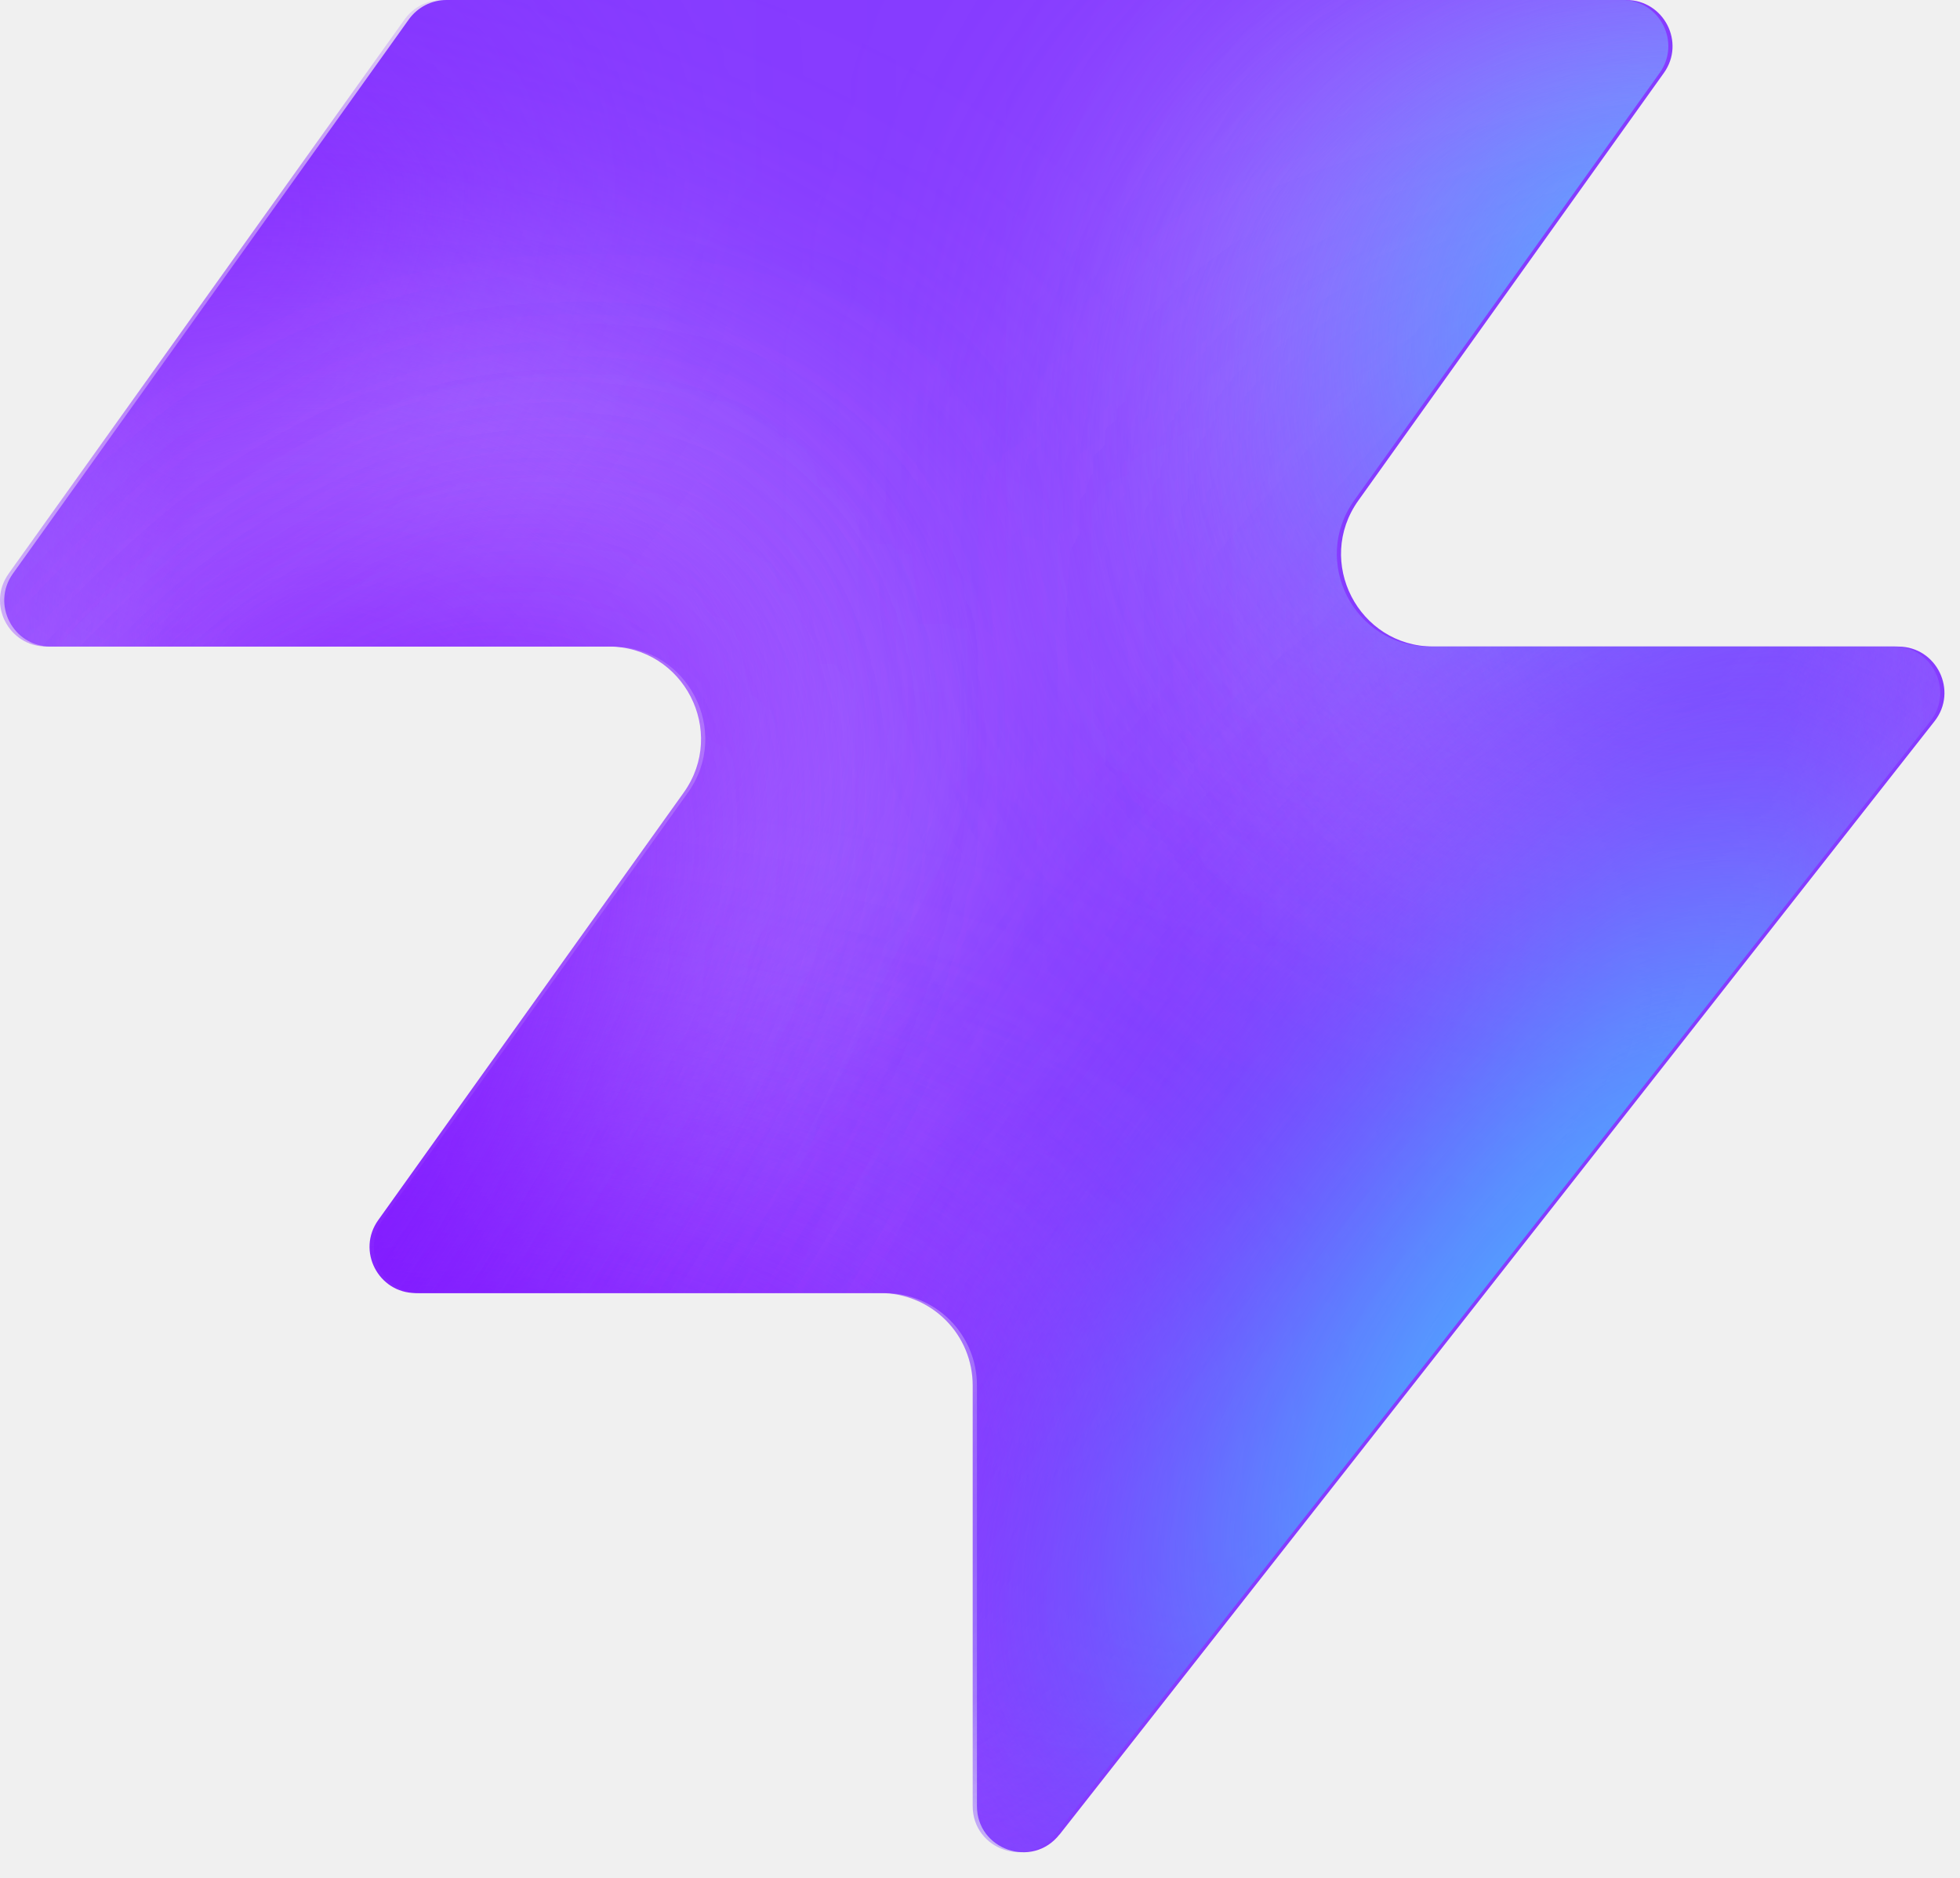
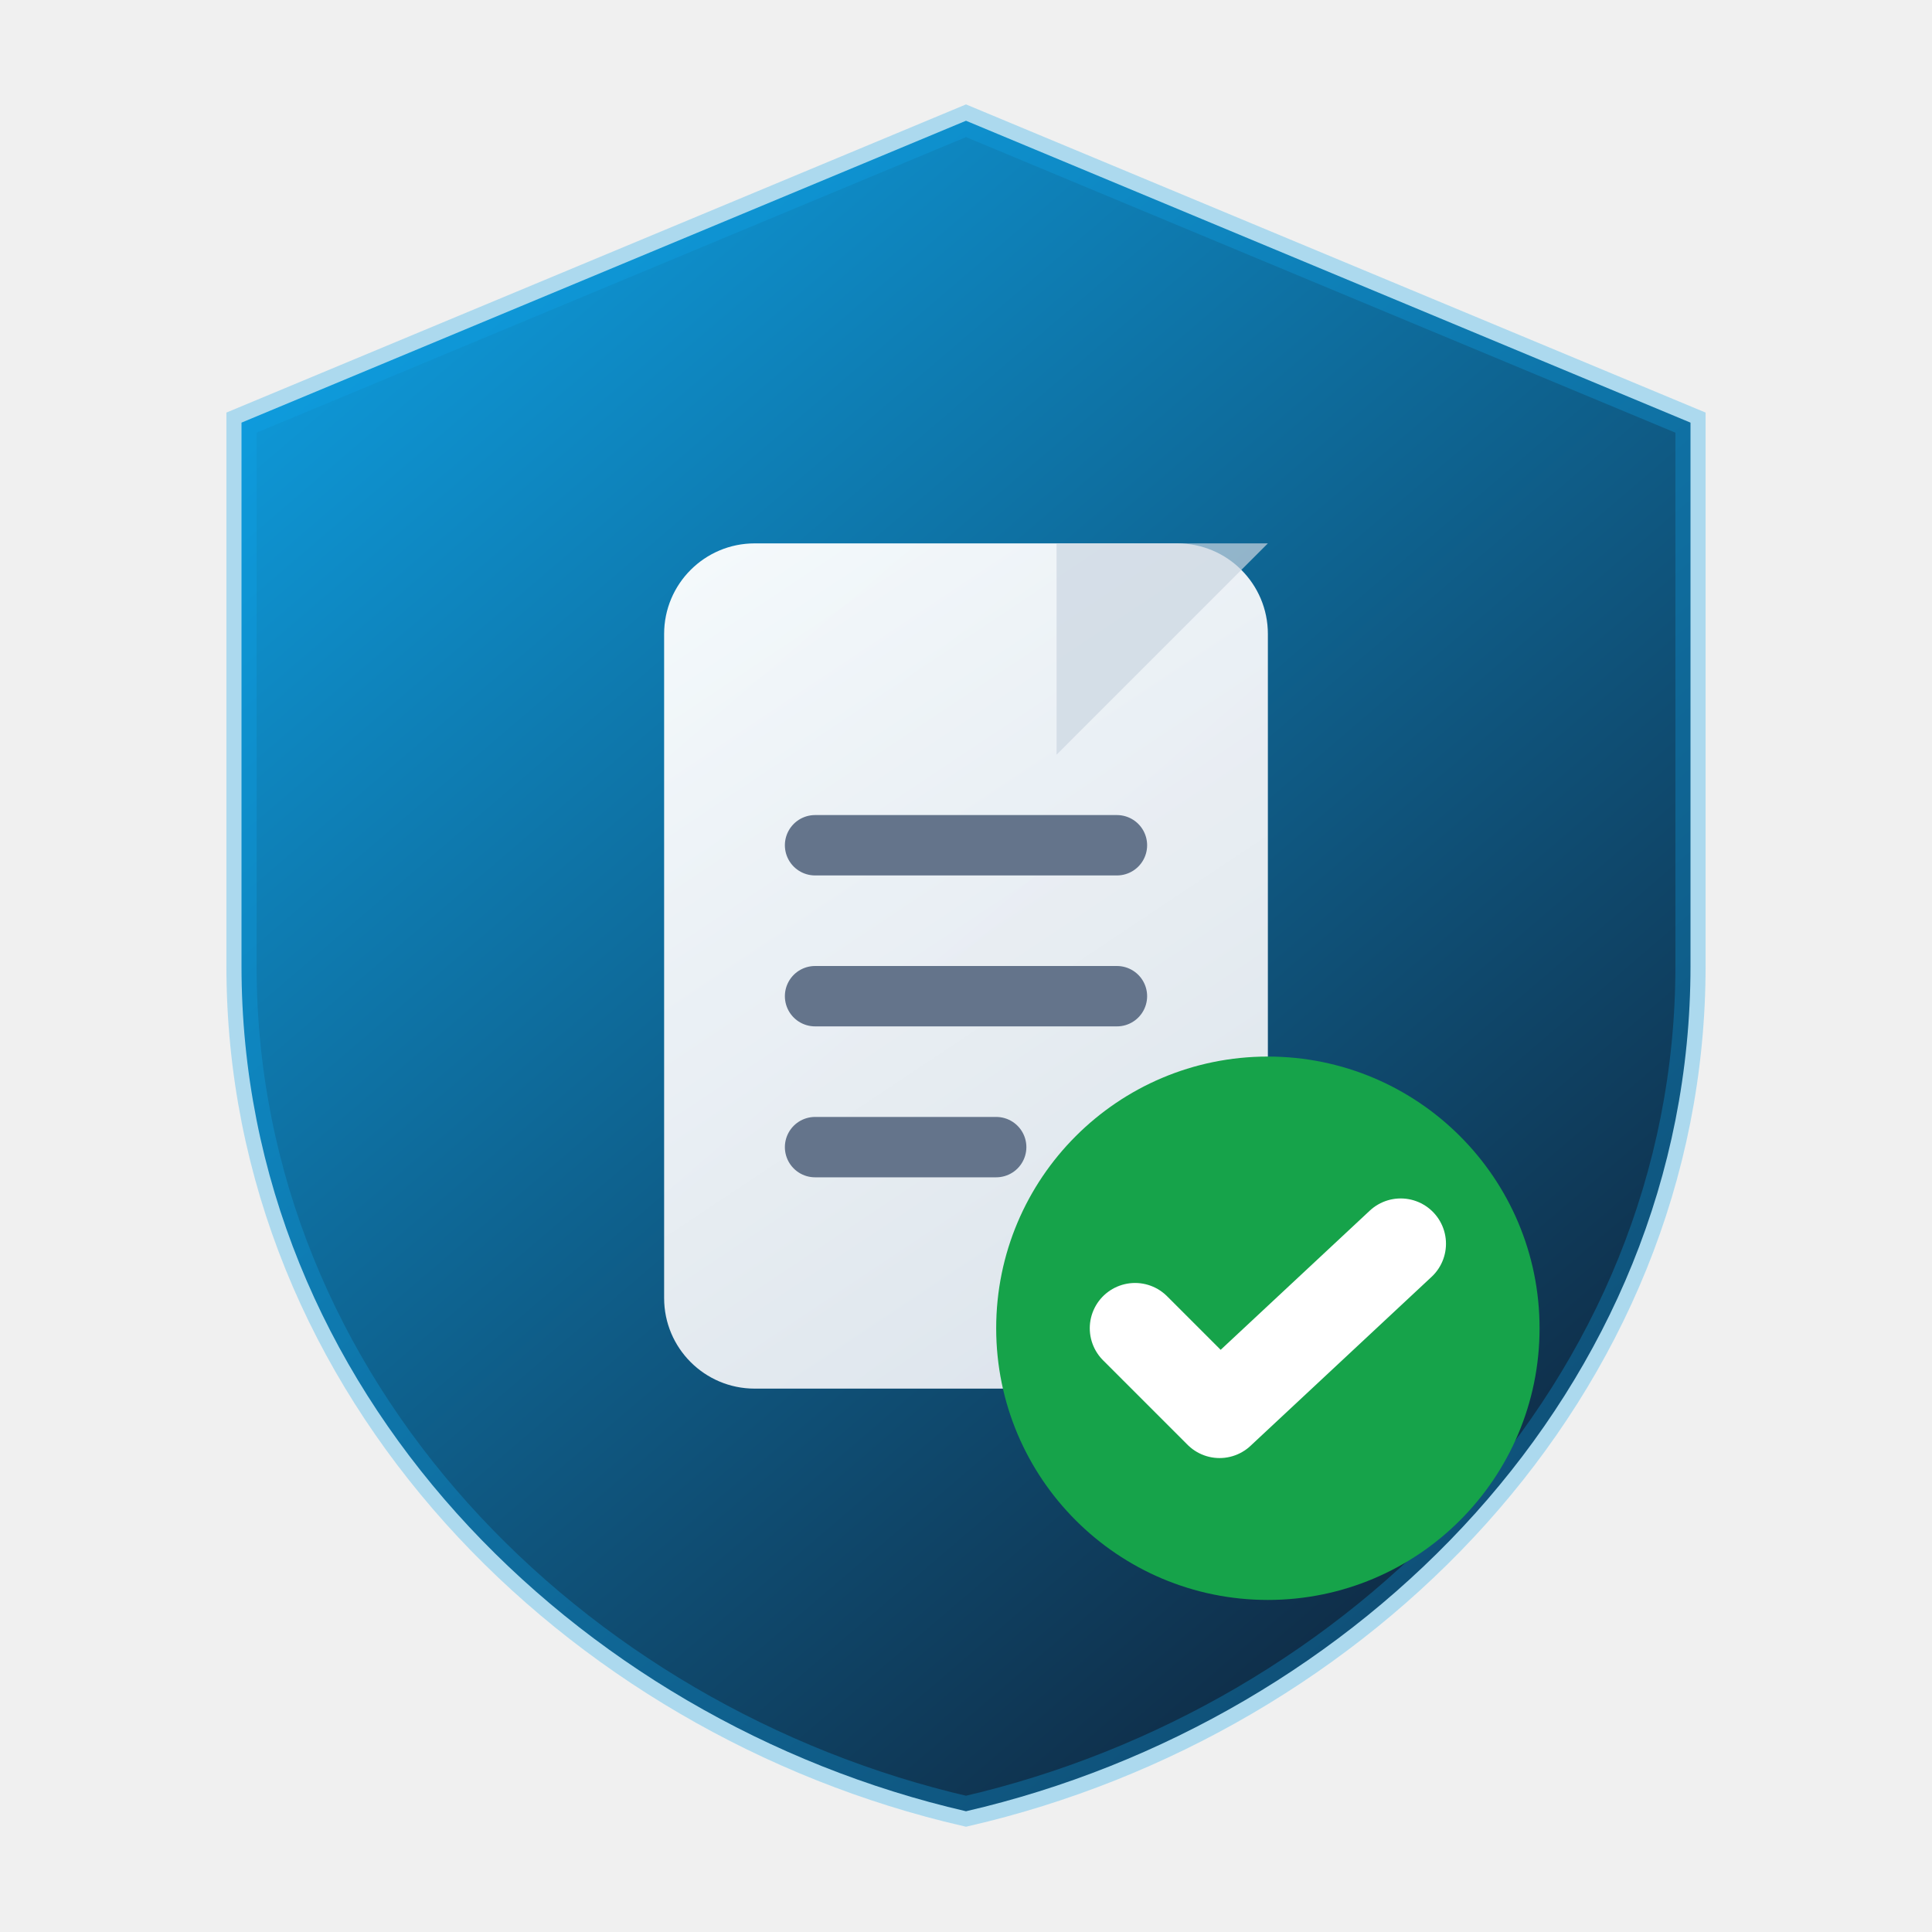
- <svg xmlns="http://www.w3.org/2000/svg" width="48" height="46" fill="none" viewBox="0 0 48 46">
-   <path fill="#863bff" d="M25.946 44.938c-.664.845-2.021.375-2.021-.698V33.937a2.26 2.26 0 0 0-2.262-2.262H10.287c-.92 0-1.456-1.04-.92-1.788l7.48-10.471c1.07-1.497 0-3.578-1.842-3.578H1.237c-.92 0-1.456-1.04-.92-1.788L10.013.474c.214-.297.556-.474.92-.474h28.894c.92 0 1.456 1.04.92 1.788l-7.48 10.471c-1.07 1.498 0 3.579 1.842 3.579h11.377c.943 0 1.473 1.088.89 1.83L25.947 44.94z" style="fill:#863bff;fill:color(display-p3 .525 .23 1);fill-opacity:1" />
-   <mask id="a" width="48" height="46" x="0" y="0" maskUnits="userSpaceOnUse" style="mask-type:alpha">
-     <path fill="#000" d="M25.842 44.938c-.664.844-2.021.375-2.021-.698V33.937a2.26 2.26 0 0 0-2.262-2.262H10.183c-.92 0-1.456-1.04-.92-1.788l7.48-10.471c1.07-1.498 0-3.579-1.842-3.579H1.133c-.92 0-1.456-1.04-.92-1.787L9.91.473c.214-.297.556-.474.92-.474h28.894c.92 0 1.456 1.04.92 1.788l-7.48 10.471c-1.07 1.498 0 3.578 1.842 3.578h11.377c.943 0 1.473 1.088.89 1.832L25.843 44.94z" style="fill:#000;fill-opacity:1" />
-   </mask>
-   <g mask="url(#a)">
-     <g filter="url(#b)">
-       <ellipse cx="5.508" cy="14.704" fill="#ede6ff" rx="5.508" ry="14.704" style="fill:#ede6ff;fill:color(display-p3 .927 .903 1);fill-opacity:1" transform="matrix(.00324 1 1 -.00324 -4.47 31.516)" />
-     </g>
-     <g filter="url(#c)">
-       <ellipse cx="10.399" cy="29.851" fill="#ede6ff" rx="10.399" ry="29.851" style="fill:#ede6ff;fill:color(display-p3 .927 .903 1);fill-opacity:1" transform="matrix(.00324 1 1 -.00324 -39.328 7.883)" />
-     </g>
-     <g filter="url(#d)">
-       <ellipse cx="5.508" cy="30.487" fill="#7e14ff" rx="5.508" ry="30.487" style="fill:#7e14ff;fill:color(display-p3 .492 .077 1);fill-opacity:1" transform="rotate(89.814 -25.913 -14.639)scale(1 -1)" />
-     </g>
-     <g filter="url(#e)">
-       <ellipse cx="5.508" cy="30.599" fill="#7e14ff" rx="5.508" ry="30.599" style="fill:#7e14ff;fill:color(display-p3 .492 .077 1);fill-opacity:1" transform="rotate(89.814 -32.644 -3.334)scale(1 -1)" />
-     </g>
-     <g filter="url(#f)">
-       <ellipse cx="5.508" cy="30.599" fill="#7e14ff" rx="5.508" ry="30.599" style="fill:#7e14ff;fill:color(display-p3 .492 .077 1);fill-opacity:1" transform="matrix(.00324 1 1 -.00324 -34.34 30.47)" />
-     </g>
-     <g filter="url(#g)">
-       <ellipse cx="14.072" cy="22.078" fill="#ede6ff" rx="14.072" ry="22.078" style="fill:#ede6ff;fill:color(display-p3 .927 .903 1);fill-opacity:1" transform="rotate(93.35 24.506 48.493)scale(-1 1)" />
-     </g>
-     <g filter="url(#h)">
-       <ellipse cx="3.47" cy="21.501" fill="#7e14ff" rx="3.47" ry="21.501" style="fill:#7e14ff;fill:color(display-p3 .492 .077 1);fill-opacity:1" transform="rotate(89.009 28.708 47.59)scale(-1 1)" />
-     </g>
-     <g filter="url(#i)">
-       <ellipse cx="3.47" cy="21.501" fill="#7e14ff" rx="3.47" ry="21.501" style="fill:#7e14ff;fill:color(display-p3 .492 .077 1);fill-opacity:1" transform="rotate(89.009 28.708 47.59)scale(-1 1)" />
-     </g>
-     <g filter="url(#j)">
-       <ellipse cx=".387" cy="8.972" fill="#7e14ff" rx="4.407" ry="29.108" style="fill:#7e14ff;fill:color(display-p3 .492 .077 1);fill-opacity:1" transform="rotate(39.51 .387 8.972)" />
-     </g>
-     <g filter="url(#k)">
-       <ellipse cx="47.523" cy="-6.092" fill="#7e14ff" rx="4.407" ry="29.108" style="fill:#7e14ff;fill:color(display-p3 .492 .077 1);fill-opacity:1" transform="rotate(37.892 47.523 -6.092)" />
-     </g>
-     <g filter="url(#l)">
-       <ellipse cx="41.412" cy="6.333" fill="#47bfff" rx="5.971" ry="9.665" style="fill:#47bfff;fill:color(display-p3 .28 .748 1);fill-opacity:1" transform="rotate(37.892 41.412 6.333)" />
-     </g>
-     <g filter="url(#m)">
-       <ellipse cx="-1.879" cy="38.332" fill="#7e14ff" rx="4.407" ry="29.108" style="fill:#7e14ff;fill:color(display-p3 .492 .077 1);fill-opacity:1" transform="rotate(37.892 -1.88 38.332)" />
-     </g>
-     <g filter="url(#n)">
-       <ellipse cx="-1.879" cy="38.332" fill="#7e14ff" rx="4.407" ry="29.108" style="fill:#7e14ff;fill:color(display-p3 .492 .077 1);fill-opacity:1" transform="rotate(37.892 -1.88 38.332)" />
-     </g>
-     <g filter="url(#o)">
-       <ellipse cx="35.651" cy="29.907" fill="#7e14ff" rx="4.407" ry="29.108" style="fill:#7e14ff;fill:color(display-p3 .492 .077 1);fill-opacity:1" transform="rotate(37.892 35.651 29.907)" />
-     </g>
-     <g filter="url(#p)">
-       <ellipse cx="38.418" cy="32.4" fill="#47bfff" rx="5.971" ry="15.297" style="fill:#47bfff;fill:color(display-p3 .28 .748 1);fill-opacity:1" transform="rotate(37.892 38.418 32.4)" />
-     </g>
-   </g>
+ <svg xmlns="http://www.w3.org/2000/svg" width="32" height="32" viewBox="0 0 32 32" fill="none">
  <defs>
-     <filter id="b" width="60.045" height="41.654" x="-19.77" y="16.149" color-interpolation-filters="sRGB" filterUnits="userSpaceOnUse">
-       <feFlood flood-opacity="0" result="BackgroundImageFix" />
-       <feBlend in="SourceGraphic" in2="BackgroundImageFix" result="shape" />
-       <feGaussianBlur result="effect1_foregroundBlur_2002_17158" stdDeviation="7.659" />
-     </filter>
-     <filter id="c" width="90.34" height="51.437" x="-54.613" y="-7.533" color-interpolation-filters="sRGB" filterUnits="userSpaceOnUse">
-       <feFlood flood-opacity="0" result="BackgroundImageFix" />
-       <feBlend in="SourceGraphic" in2="BackgroundImageFix" result="shape" />
-       <feGaussianBlur result="effect1_foregroundBlur_2002_17158" stdDeviation="7.659" />
-     </filter>
-     <filter id="d" width="79.355" height="29.4" x="-49.64" y="2.03" color-interpolation-filters="sRGB" filterUnits="userSpaceOnUse">
-       <feFlood flood-opacity="0" result="BackgroundImageFix" />
-       <feBlend in="SourceGraphic" in2="BackgroundImageFix" result="shape" />
-       <feGaussianBlur result="effect1_foregroundBlur_2002_17158" stdDeviation="4.596" />
-     </filter>
-     <filter id="e" width="79.579" height="29.4" x="-45.045" y="20.029" color-interpolation-filters="sRGB" filterUnits="userSpaceOnUse">
-       <feFlood flood-opacity="0" result="BackgroundImageFix" />
-       <feBlend in="SourceGraphic" in2="BackgroundImageFix" result="shape" />
-       <feGaussianBlur result="effect1_foregroundBlur_2002_17158" stdDeviation="4.596" />
-     </filter>
-     <filter id="f" width="79.579" height="29.4" x="-43.513" y="21.178" color-interpolation-filters="sRGB" filterUnits="userSpaceOnUse">
-       <feFlood flood-opacity="0" result="BackgroundImageFix" />
-       <feBlend in="SourceGraphic" in2="BackgroundImageFix" result="shape" />
-       <feGaussianBlur result="effect1_foregroundBlur_2002_17158" stdDeviation="4.596" />
-     </filter>
-     <filter id="g" width="74.749" height="58.852" x="15.756" y="-17.901" color-interpolation-filters="sRGB" filterUnits="userSpaceOnUse">
-       <feFlood flood-opacity="0" result="BackgroundImageFix" />
-       <feBlend in="SourceGraphic" in2="BackgroundImageFix" result="shape" />
-       <feGaussianBlur result="effect1_foregroundBlur_2002_17158" stdDeviation="7.659" />
-     </filter>
-     <filter id="h" width="61.377" height="25.362" x="23.548" y="2.284" color-interpolation-filters="sRGB" filterUnits="userSpaceOnUse">
-       <feFlood flood-opacity="0" result="BackgroundImageFix" />
-       <feBlend in="SourceGraphic" in2="BackgroundImageFix" result="shape" />
-       <feGaussianBlur result="effect1_foregroundBlur_2002_17158" stdDeviation="4.596" />
-     </filter>
-     <filter id="i" width="61.377" height="25.362" x="23.548" y="2.284" color-interpolation-filters="sRGB" filterUnits="userSpaceOnUse">
-       <feFlood flood-opacity="0" result="BackgroundImageFix" />
-       <feBlend in="SourceGraphic" in2="BackgroundImageFix" result="shape" />
-       <feGaussianBlur result="effect1_foregroundBlur_2002_17158" stdDeviation="4.596" />
-     </filter>
-     <filter id="j" width="56.045" height="63.649" x="-27.636" y="-22.853" color-interpolation-filters="sRGB" filterUnits="userSpaceOnUse">
-       <feFlood flood-opacity="0" result="BackgroundImageFix" />
-       <feBlend in="SourceGraphic" in2="BackgroundImageFix" result="shape" />
-       <feGaussianBlur result="effect1_foregroundBlur_2002_17158" stdDeviation="4.596" />
-     </filter>
-     <filter id="k" width="54.814" height="64.646" x="20.116" y="-38.415" color-interpolation-filters="sRGB" filterUnits="userSpaceOnUse">
-       <feFlood flood-opacity="0" result="BackgroundImageFix" />
-       <feBlend in="SourceGraphic" in2="BackgroundImageFix" result="shape" />
-       <feGaussianBlur result="effect1_foregroundBlur_2002_17158" stdDeviation="4.596" />
-     </filter>
-     <filter id="l" width="33.541" height="35.313" x="24.641" y="-11.323" color-interpolation-filters="sRGB" filterUnits="userSpaceOnUse">
-       <feFlood flood-opacity="0" result="BackgroundImageFix" />
-       <feBlend in="SourceGraphic" in2="BackgroundImageFix" result="shape" />
-       <feGaussianBlur result="effect1_foregroundBlur_2002_17158" stdDeviation="4.596" />
-     </filter>
-     <filter id="m" width="54.814" height="64.646" x="-29.286" y="6.009" color-interpolation-filters="sRGB" filterUnits="userSpaceOnUse">
-       <feFlood flood-opacity="0" result="BackgroundImageFix" />
-       <feBlend in="SourceGraphic" in2="BackgroundImageFix" result="shape" />
-       <feGaussianBlur result="effect1_foregroundBlur_2002_17158" stdDeviation="4.596" />
-     </filter>
-     <filter id="n" width="54.814" height="64.646" x="-29.286" y="6.009" color-interpolation-filters="sRGB" filterUnits="userSpaceOnUse">
-       <feFlood flood-opacity="0" result="BackgroundImageFix" />
-       <feBlend in="SourceGraphic" in2="BackgroundImageFix" result="shape" />
-       <feGaussianBlur result="effect1_foregroundBlur_2002_17158" stdDeviation="4.596" />
-     </filter>
-     <filter id="o" width="54.814" height="64.646" x="8.244" y="-2.416" color-interpolation-filters="sRGB" filterUnits="userSpaceOnUse">
-       <feFlood flood-opacity="0" result="BackgroundImageFix" />
-       <feBlend in="SourceGraphic" in2="BackgroundImageFix" result="shape" />
-       <feGaussianBlur result="effect1_foregroundBlur_2002_17158" stdDeviation="4.596" />
-     </filter>
-     <filter id="p" width="39.409" height="43.623" x="18.713" y="10.588" color-interpolation-filters="sRGB" filterUnits="userSpaceOnUse">
-       <feFlood flood-opacity="0" result="BackgroundImageFix" />
-       <feBlend in="SourceGraphic" in2="BackgroundImageFix" result="shape" />
-       <feGaussianBlur result="effect1_foregroundBlur_2002_17158" stdDeviation="4.596" />
-     </filter>
+     <linearGradient id="shieldGrad" x1="4" y1="2" x2="28" y2="30" gradientUnits="userSpaceOnUse">
+       <stop offset="0%" stop-color="#0ea5e9" />
+       <stop offset="100%" stop-color="#0f172a" />
+     </linearGradient>
+     <linearGradient id="docGrad" x1="12" y1="9" x2="22" y2="24" gradientUnits="userSpaceOnUse">
+       <stop offset="0%" stop-color="#ffffff" />
+       <stop offset="100%" stop-color="#e2e8f0" />
+     </linearGradient>
  </defs>
+   <path d="M16 2 L28 7 L28 16 C28 23 22.5 28.5 16 30 C9.5 28.5 4 23 4 16 L4 7 Z" fill="url(#shieldGrad)" stroke="#0ea5e9" stroke-width="0.5" stroke-opacity="0.3" />
+   <rect x="11" y="9" width="10" height="14" rx="1.5" fill="url(#docGrad)" opacity="0.95" />
+   <path d="M17.5 9 L21 9 L17.5 12.5 Z" fill="#cbd5e1" opacity="0.7" />
+   <line x1="13.5" y1="14" x2="18.5" y2="14" stroke="#64748b" stroke-width="1" stroke-linecap="round" />
+   <line x1="13.5" y1="16.5" x2="18.5" y2="16.5" stroke="#64748b" stroke-width="1" stroke-linecap="round" />
+   <line x1="13.5" y1="19" x2="16.5" y2="19" stroke="#64748b" stroke-width="1" stroke-linecap="round" />
+   <circle cx="21" cy="22" r="4.5" fill="#16a34a" />
+   <path d="M18.8 22 L20.2 23.4 L23.2 20.6" stroke="white" stroke-width="1.5" stroke-linecap="round" stroke-linejoin="round" fill="none" />
</svg>
